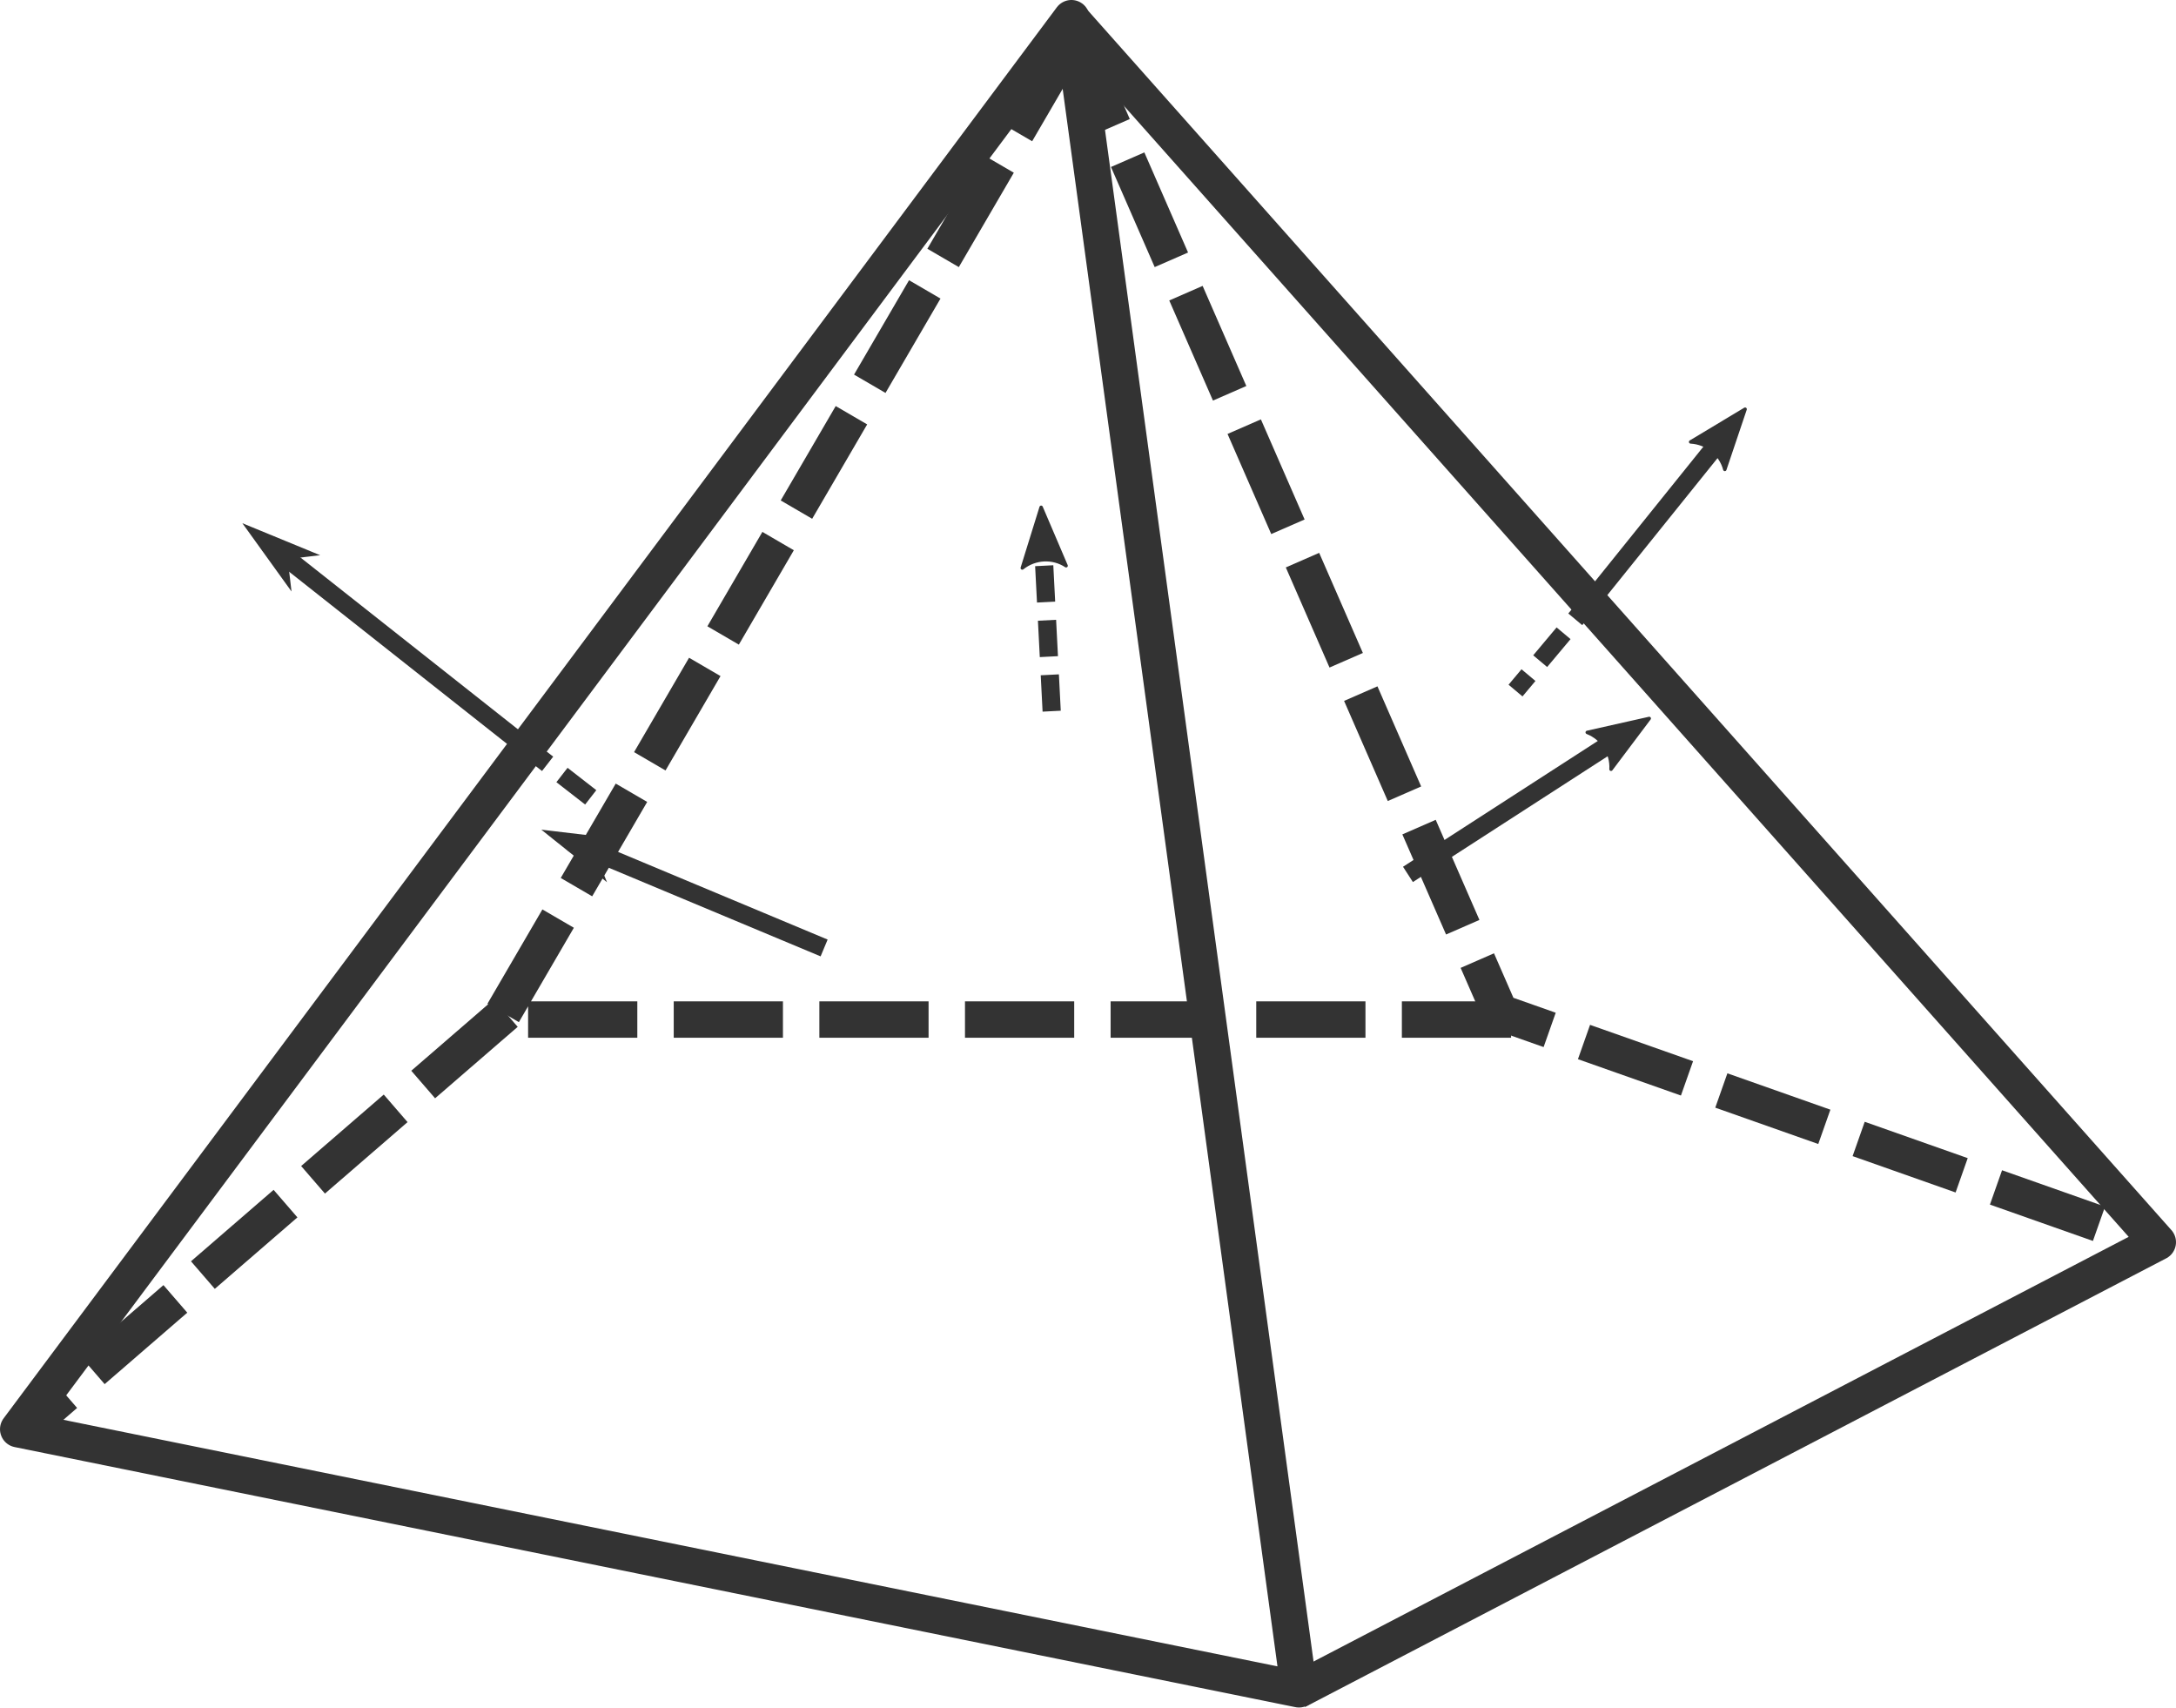
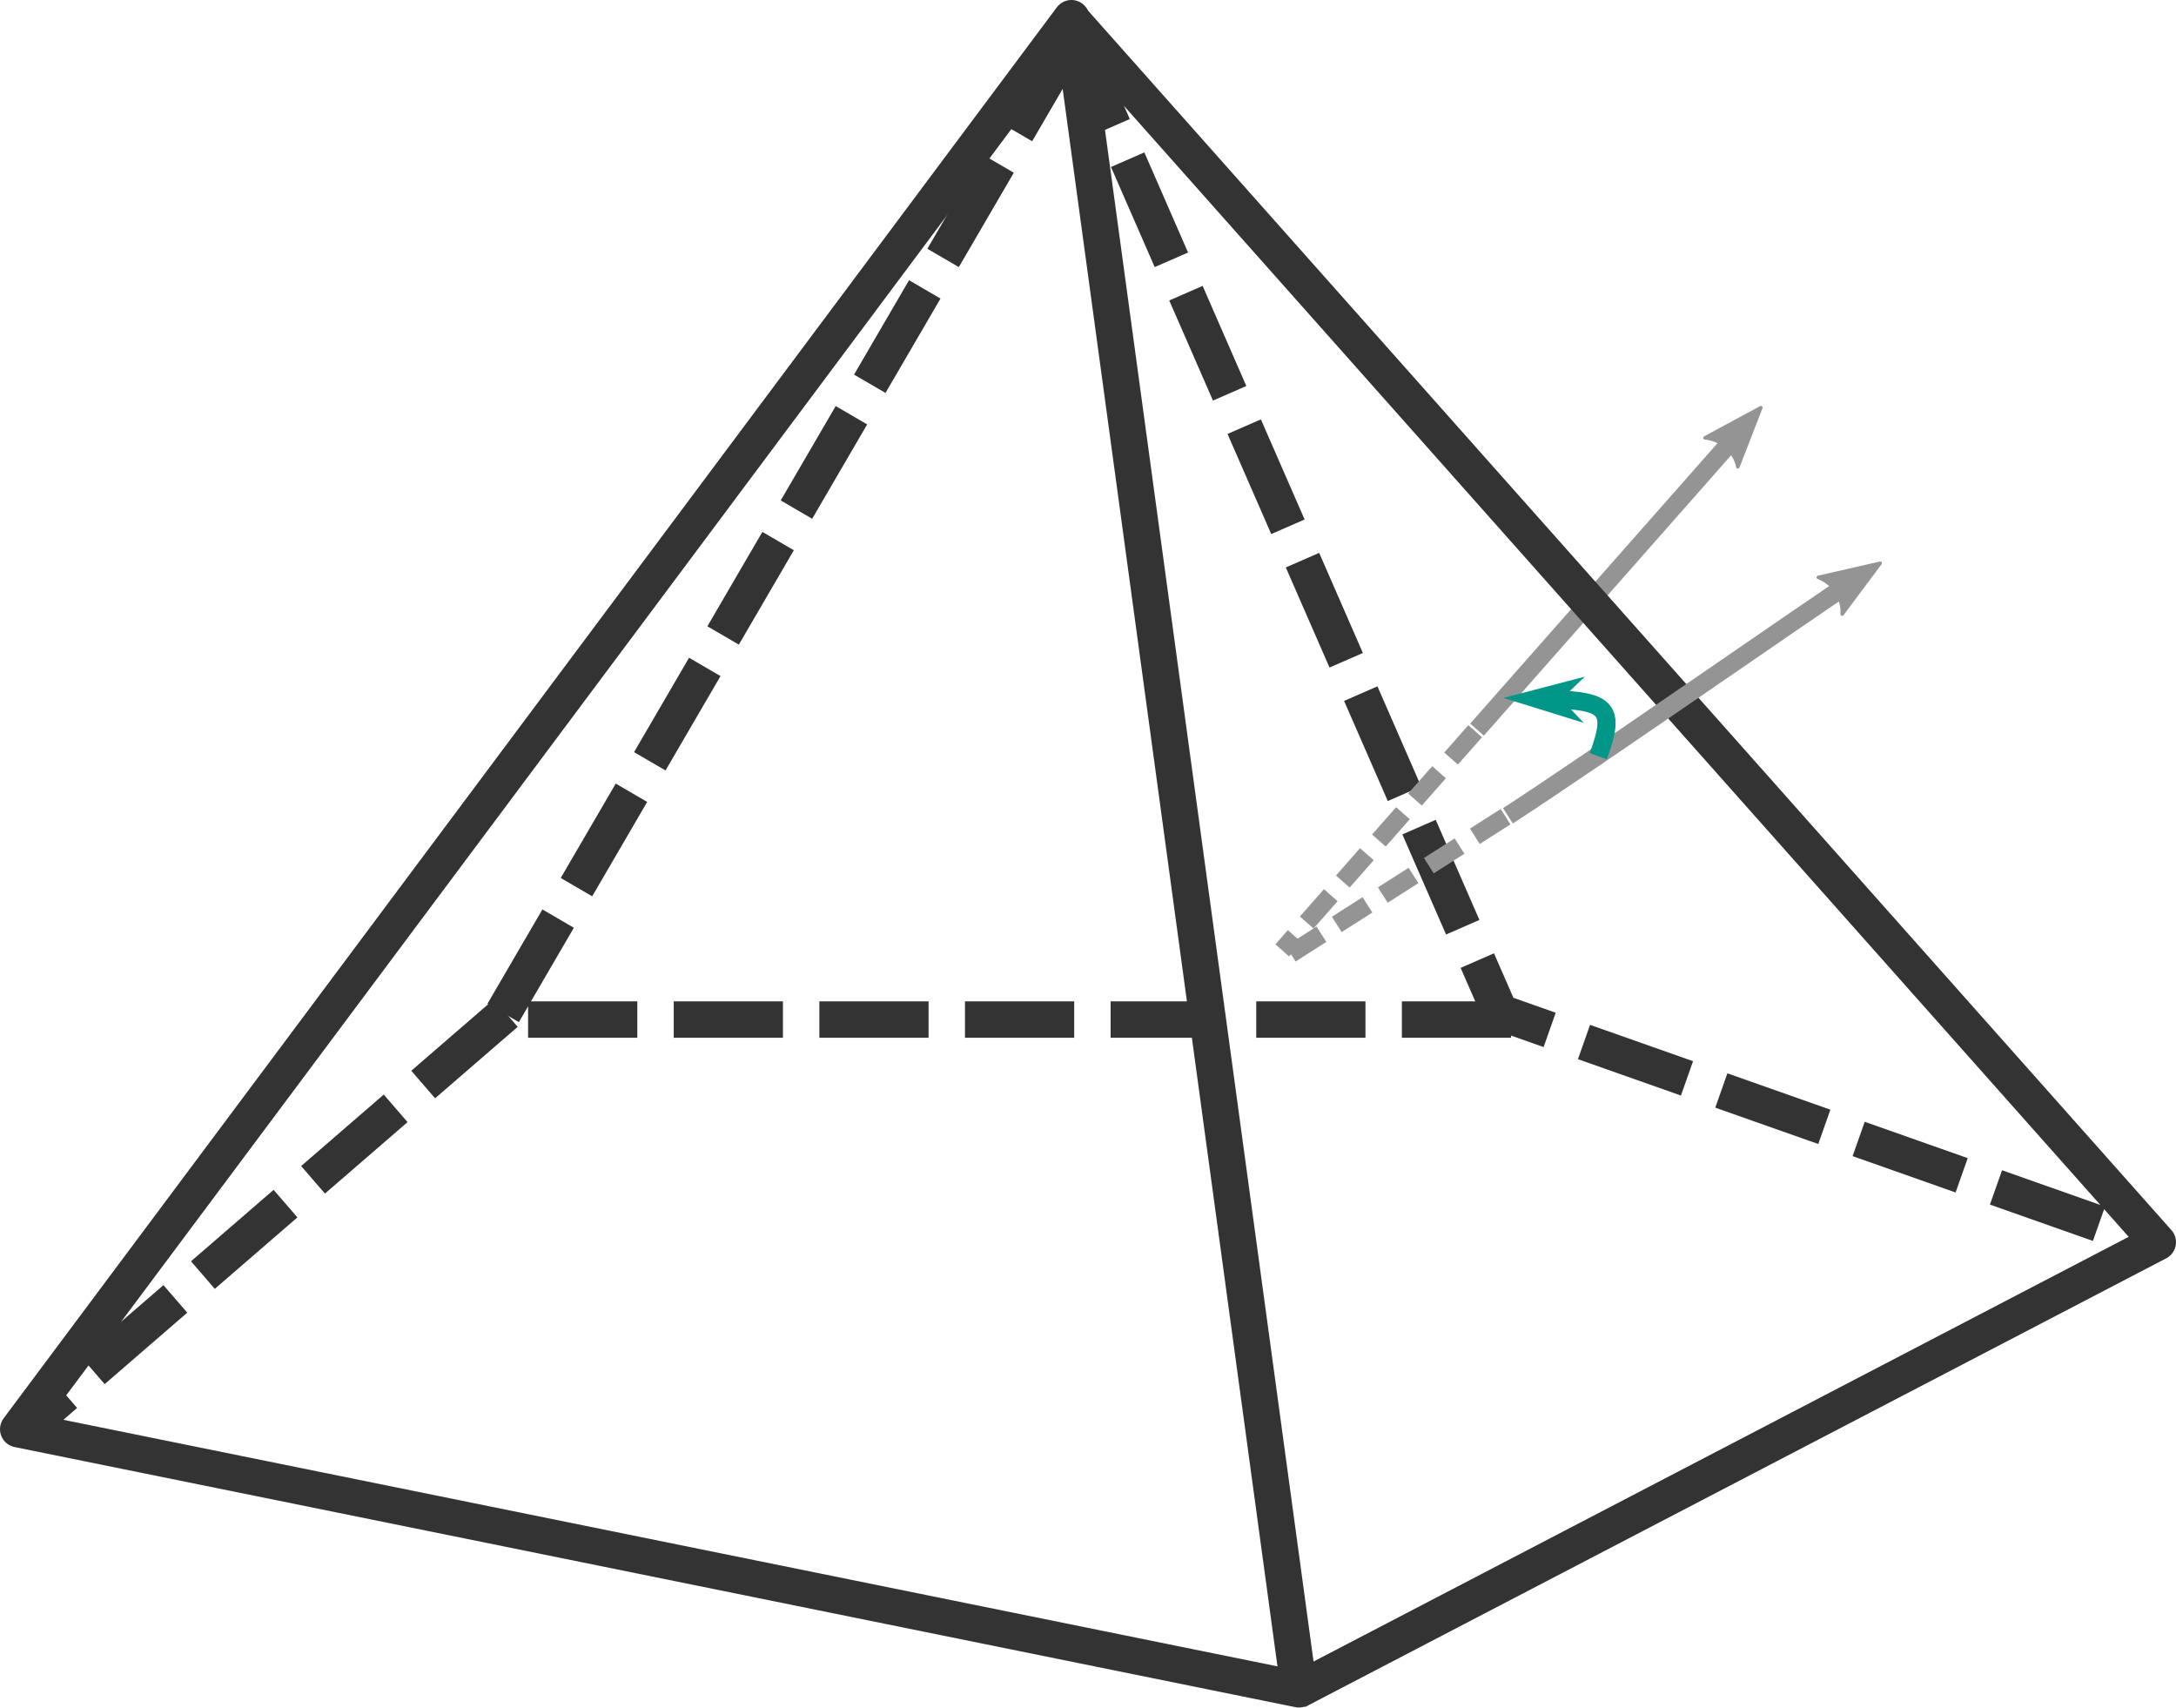
<svg xmlns="http://www.w3.org/2000/svg" width="67.472mm" height="52.937mm" viewBox="0 0 239.073 187.571" id="svg2" version="1.1">
  <defs id="defs4">
    <marker orient="auto" refY="0" refX="0" id="marker4700" style="overflow:visible">
      <path id="path4702" d="M 0,0 5,-5 -12.5,0 5,5 0,0 Z" style="fill:#333333;fill-opacity:1;fill-rule:evenodd;stroke:#333333;stroke-width:1pt;stroke-opacity:1" transform="matrix(-0.2,0,0,-0.2,-1.2,0)" />
    </marker>
    <marker orient="auto" refY="0" refX="0" id="Arrow1Send" style="overflow:visible">
      <path id="path4193" d="M 0,0 5,-5 -12.5,0 5,5 0,0 Z" style="fill:#333333;fill-opacity:1;fill-rule:evenodd;stroke:#333333;stroke-width:1pt;stroke-opacity:1" transform="matrix(-0.2,0,0,-0.2,-1.2,0)" />
    </marker>
    <marker orient="auto" refY="0" refX="0" id="marker4604" style="overflow:visible">
-       <path id="path4606" style="fill:#333333;fill-opacity:1;fill-rule:evenodd;stroke:#333333;stroke-width:0.625;stroke-linejoin:round;stroke-opacity:1" d="M 8.719,4.034 -2.207,0.016 8.719,-4.002 c -1.745,2.372 -1.735,5.617 -6e-7,8.035 z" transform="matrix(-0.3,0,0,-0.3,0.69,0)" />
+       <path id="path4606" style="fill:#949494;fill-opacity:1;fill-rule:evenodd;stroke:#949494;stroke-width:0.625;stroke-linejoin:round;stroke-opacity:1" d="M 8.719,4.034 -2.207,0.016 8.719,-4.002 c -1.745,2.372 -1.735,5.617 -6e-7,8.035 z" transform="matrix(-0.3,0,0,-0.3,0.69,0)" />
    </marker>
    <marker orient="auto" refY="0" refX="0" id="marker4564" style="overflow:visible">
-       <path id="path4566" style="fill:#333333;fill-opacity:1;fill-rule:evenodd;stroke:#333333;stroke-width:0.625;stroke-linejoin:round;stroke-opacity:1" d="M 8.719,4.034 -2.207,0.016 8.719,-4.002 c -1.745,2.372 -1.735,5.617 -6e-7,8.035 z" transform="matrix(-0.3,0,0,-0.3,0.69,0)" />
+       <path id="path4566" style="fill:#949494;fill-opacity:1;fill-rule:evenodd;stroke:#949494;stroke-width:0.625;stroke-linejoin:round;stroke-opacity:1" d="M 8.719,4.034 -2.207,0.016 8.719,-4.002 c -1.745,2.372 -1.735,5.617 -6e-7,8.035 z" transform="matrix(-0.3,0,0,-0.3,0.69,0)" />
    </marker>
    <marker orient="auto" refY="0" refX="0" id="Arrow2Send" style="overflow:visible">
      <path id="path4211" style="fill:#333333;fill-opacity:1;fill-rule:evenodd;stroke:#333333;stroke-width:0.625;stroke-linejoin:round;stroke-opacity:1" d="M 8.719,4.034 -2.207,0.016 8.719,-4.002 c -1.745,2.372 -1.735,5.617 -6e-7,8.035 z" transform="matrix(-0.3,0,0,-0.3,0.69,0)" />
    </marker>
    <marker orient="auto" refY="0" refX="0" id="Arrow2Lend" style="overflow:visible">
      <path id="path4199" style="fill:#000000;fill-opacity:1;fill-rule:evenodd;stroke:#000000;stroke-width:0.625;stroke-linejoin:round;stroke-opacity:1" d="M 8.719,4.034 -2.207,0.016 8.719,-4.002 c -1.745,2.372 -1.735,5.617 -6e-7,8.035 z" transform="matrix(-1.1,0,0,-1.1,-1.1,0)" />
    </marker>
+     <marker style="overflow:visible" id="marker6622" refX="0" refY="0" orient="auto">
+       <path transform="matrix(-0.2,0,0,-0.2,-1.2,0)" style="fill:#009688;fill-opacity:1;fill-rule:evenodd;stroke:#009688;stroke-width:1pt;stroke-opacity:1" d="M 0,0 5,-5 -12.5,0 5,5 0,0 Z" id="path6624" />
+     </marker>
  </defs>
  <g id="layer1" style="display:inline" transform="translate(-233.7144,-400.2197)">
+     <path style="fill:none;fill-rule:evenodd;stroke:#949494;stroke-width:2;stroke-linecap:butt;stroke-linejoin:miter;stroke-miterlimit:4;stroke-dasharray:none;stroke-opacity:1;marker-end:url(#marker4564)" d="m 395.992,480.369 29.408,-33.341" id="path4170" />
    <path style="fill:none;fill-rule:evenodd;stroke:#333333;stroke-width:4;stroke-linecap:butt;stroke-linejoin:round;stroke-miterlimit:4;stroke-dasharray:none;stroke-opacity:1" d="m 351.429,402.219 -115.714,155 140.714,28.571 z" id="path4136" />
    <path style="fill:none;fill-rule:evenodd;stroke:#333333;stroke-width:4;stroke-linecap:butt;stroke-linejoin:round;stroke-miterlimit:4;stroke-dasharray:12, 4;stroke-dashoffset:0;stroke-opacity:1" d="m 351.429,404.362 -62.857,107.857 115,0" id="path4140" />
    <path style="fill:none;fill-rule:evenodd;stroke:#333333;stroke-width:4;stroke-linecap:butt;stroke-linejoin:miter;stroke-miterlimit:4;stroke-dasharray:12, 4;stroke-dashoffset:0;stroke-opacity:1" d="m 289.286,511.505 -52.857,45.714" id="path4142" />
    <path style="fill:none;fill-rule:evenodd;stroke:#333333;stroke-width:4;stroke-linecap:butt;stroke-linejoin:round;stroke-miterlimit:4;stroke-dasharray:none;stroke-opacity:1" d="M 376.176,585.96 470.787,536.675 351.189,402.071" id="path4144" />
    <path style="fill:none;fill-rule:evenodd;stroke:#333333;stroke-width:4;stroke-linecap:butt;stroke-linejoin:round;stroke-miterlimit:4;stroke-dasharray:12, 4;stroke-dashoffset:0;stroke-opacity:1" d="m 351.207,403.099 47.299,108.326 72.1,25.443" id="path4162" />
-     <path style="fill:none;fill-rule:evenodd;stroke:#333333;stroke-width:2;stroke-linecap:butt;stroke-linejoin:miter;stroke-miterlimit:4;stroke-dasharray:none;stroke-opacity:1;marker-end:url(#marker4604)" d="m 388.404,496.273 24.244,-15.657" id="path4164" />
-     <path style="fill:none;fill-rule:evenodd;stroke:#333333;stroke-width:2;stroke-linecap:butt;stroke-linejoin:miter;stroke-miterlimit:4;stroke-dasharray:none;stroke-opacity:1;marker-end:url(#Arrow1Send)" d="m 324.259,504.354 -27.779,-11.617" id="path4166" />
-     <path style="fill:none;fill-rule:evenodd;stroke:#333333;stroke-width:2;stroke-linecap:butt;stroke-linejoin:miter;stroke-miterlimit:4;stroke-dasharray:4, 2;stroke-dashoffset:0;stroke-opacity:1;marker-end:url(#Arrow2Send)" d="m 349.26,478.343 -1.01,-19.698" id="path4168" />
-     <path style="fill:none;fill-rule:evenodd;stroke:#333333;stroke-width:2;stroke-linecap:butt;stroke-linejoin:miter;stroke-miterlimit:4;stroke-dasharray:none;stroke-opacity:1;marker-end:url(#marker4564)" d="m 409.206,465.369 14.553,-18.088" id="path4170" />
-     <path style="fill:none;fill-rule:evenodd;stroke:#333333;stroke-width:2;stroke-linecap:butt;stroke-linejoin:miter;stroke-miterlimit:4;stroke-dasharray:none;stroke-opacity:1;marker-end:url(#marker4700)" d="M 290.14,481.23 263.145,459.908" id="path4172" />
-     <path style="fill:none;fill-rule:evenodd;stroke:#333333;stroke-width:2;stroke-linecap:butt;stroke-linejoin:miter;stroke-miterlimit:4;stroke-dasharray:4, 2;stroke-dashoffset:0;stroke-opacity:1" d="m 298.616,487.809 -8.438,-6.562" id="path4980" />
-     <path style="fill:none;fill-rule:evenodd;stroke:#333333;stroke-width:2;stroke-linecap:butt;stroke-linejoin:miter;stroke-miterlimit:4;stroke-dasharray:4, 2;stroke-dashoffset:0;stroke-opacity:1" d="m 409.356,465.187 -9.134,10.892" id="path5156" />
+     <path style="fill:none;fill-rule:evenodd;stroke:#949494;stroke-width:2;stroke-linecap:butt;stroke-linejoin:miter;stroke-miterlimit:4;stroke-dasharray:none;stroke-opacity:1;marker-end:url(#marker4604)" d="m 399.389,489.834 c 8.756,-5.649 33.313,-22.798 38.638,-26.264" id="path4164" />
+     <path style="fill:none;fill-rule:evenodd;stroke:#949494;stroke-width:2;stroke-linecap:butt;stroke-linejoin:miter;stroke-miterlimit:4;stroke-dasharray:4, 2;stroke-dashoffset:0;stroke-opacity:1" d="m 395.785,480.545 -21.195,24.071" id="path5156" />
+     <path style="fill:none;fill-rule:evenodd;stroke:#949494;stroke-width:2;stroke-linecap:butt;stroke-linejoin:miter;stroke-miterlimit:4;stroke-dasharray:4, 2;stroke-dashoffset:0;stroke-opacity:1" d="m 399.127,489.932 -23.739,15.152" id="path14277" />
+     <path style="display:inline;fill:none;fill-rule:evenodd;stroke:#009688;stroke-width:2;stroke-linecap:butt;stroke-linejoin:miter;stroke-miterlimit:4;stroke-dasharray:none;stroke-opacity:1;marker-end:url(#marker6622)" d="m 409.313,483.284 c 2.1,-5.685 0.83,-6.142 -6.848,-6.315" id="path5327" />
  </g>
</svg>
